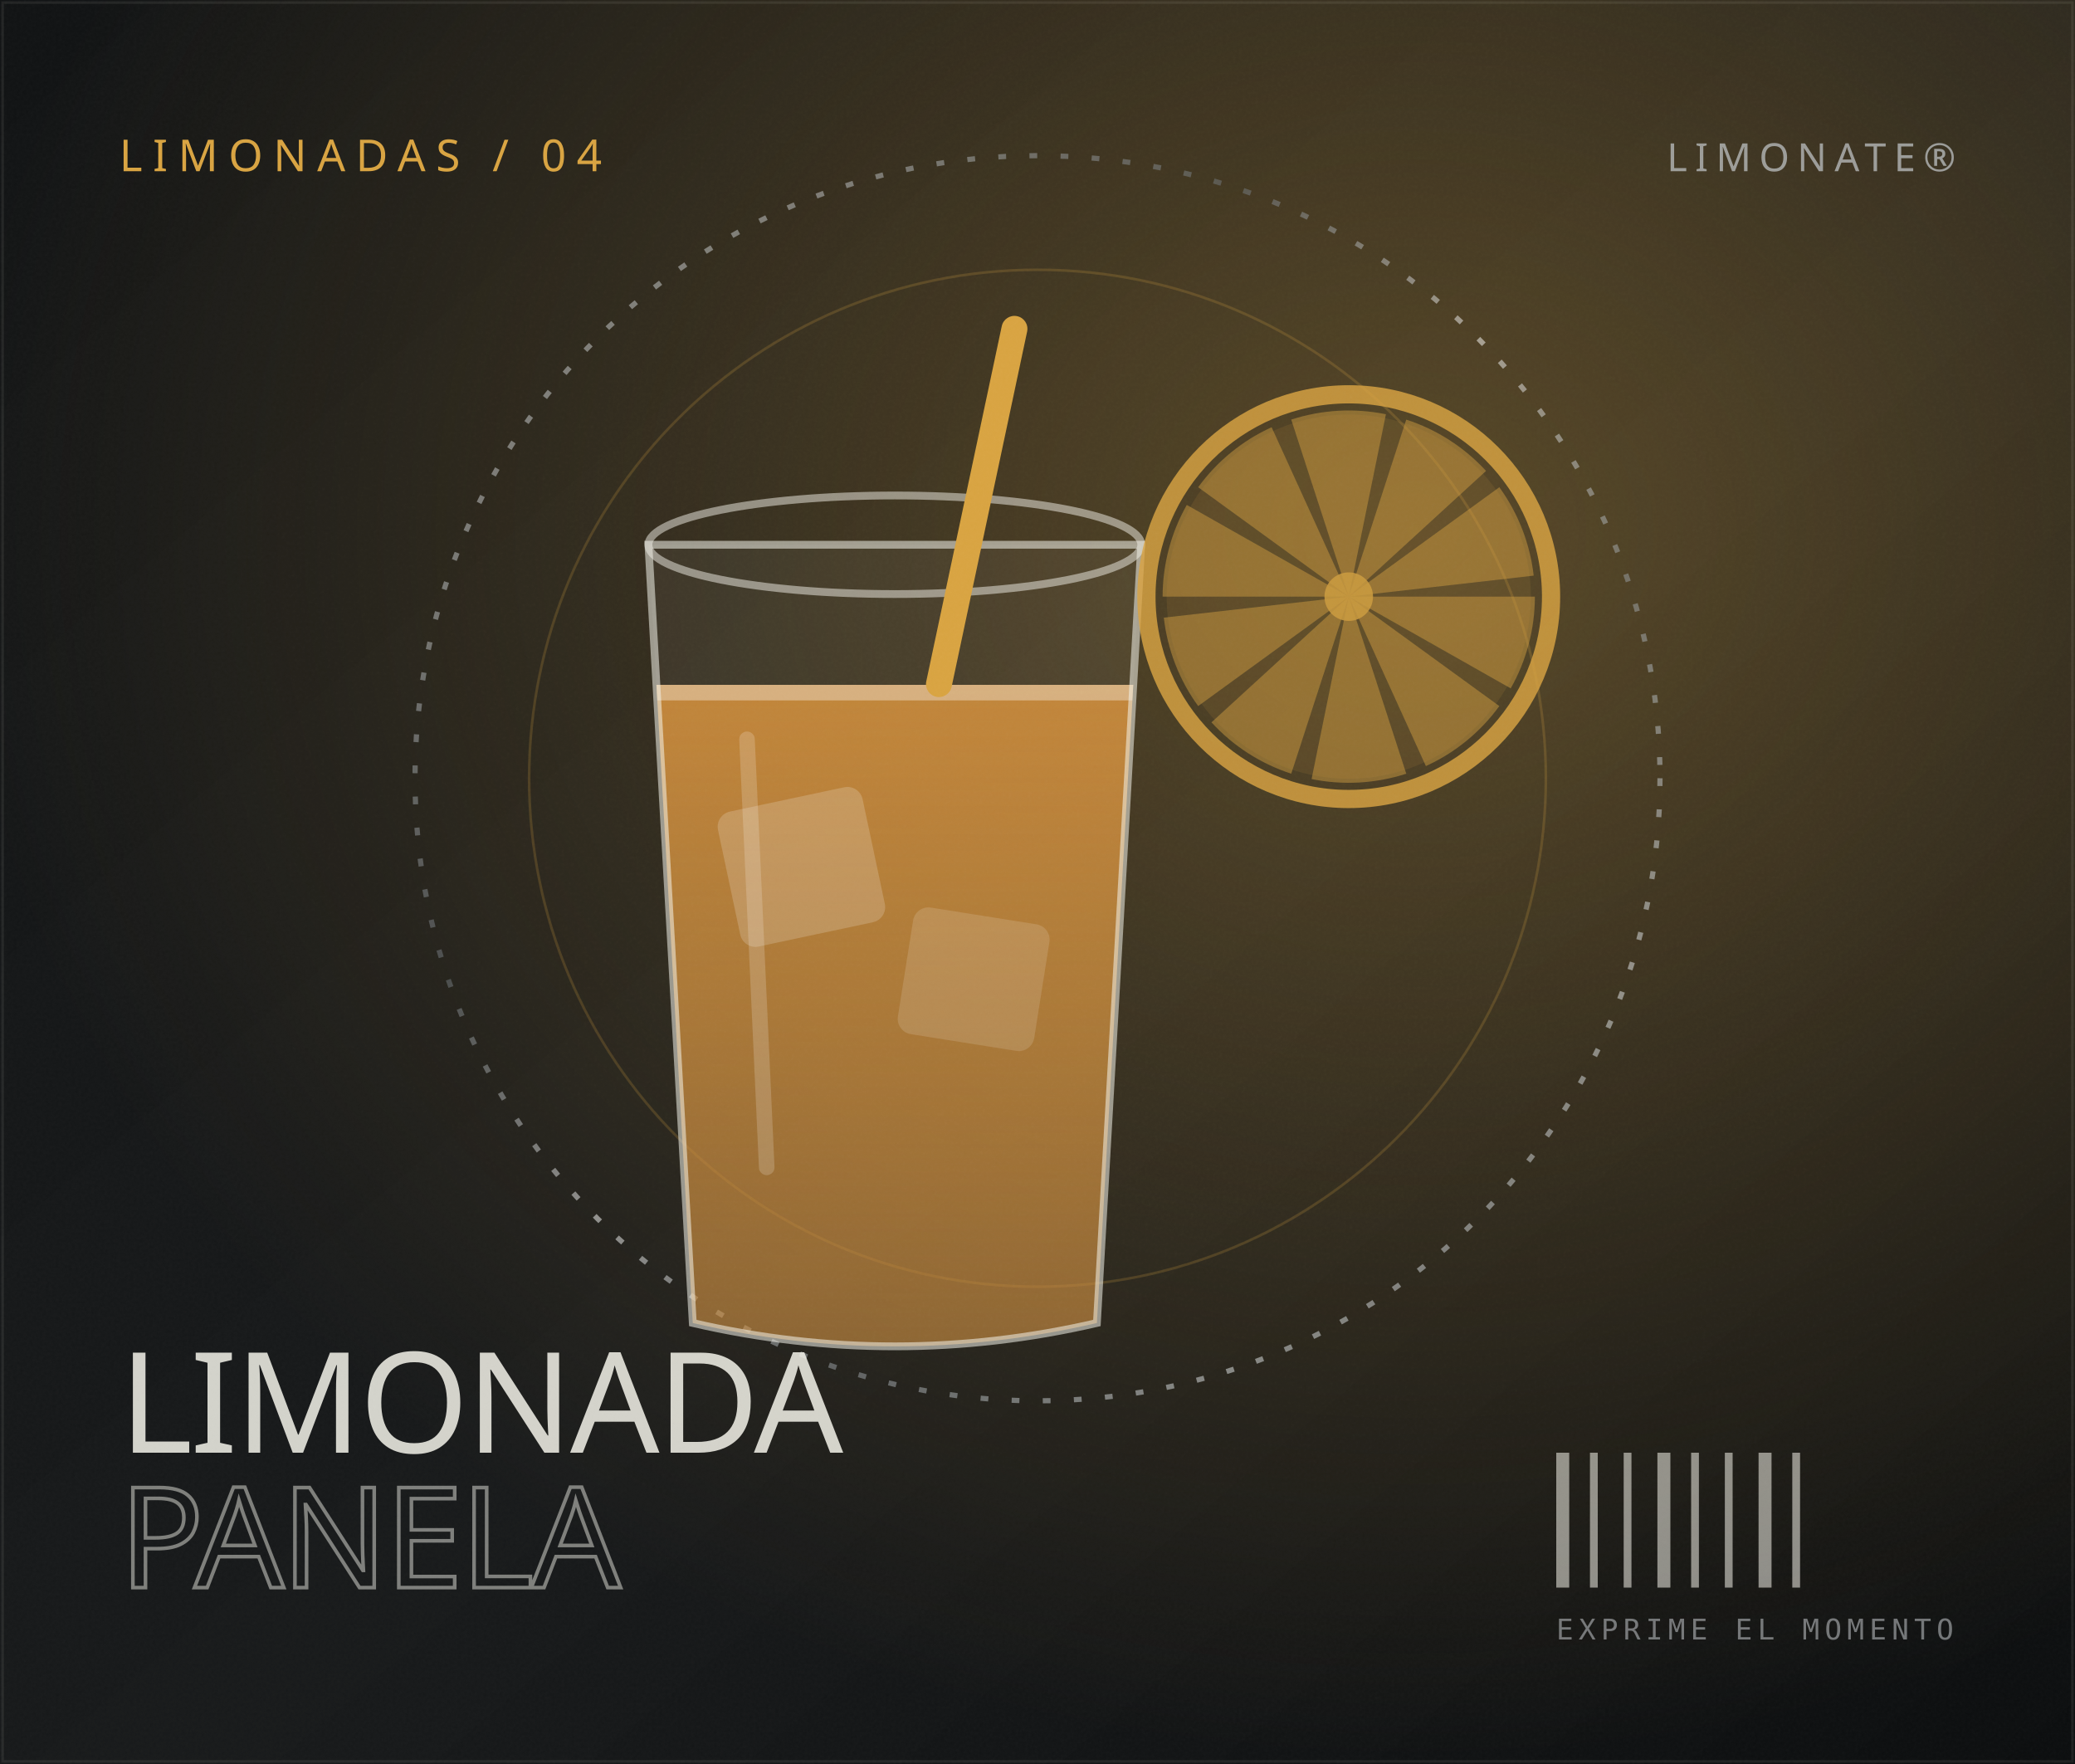
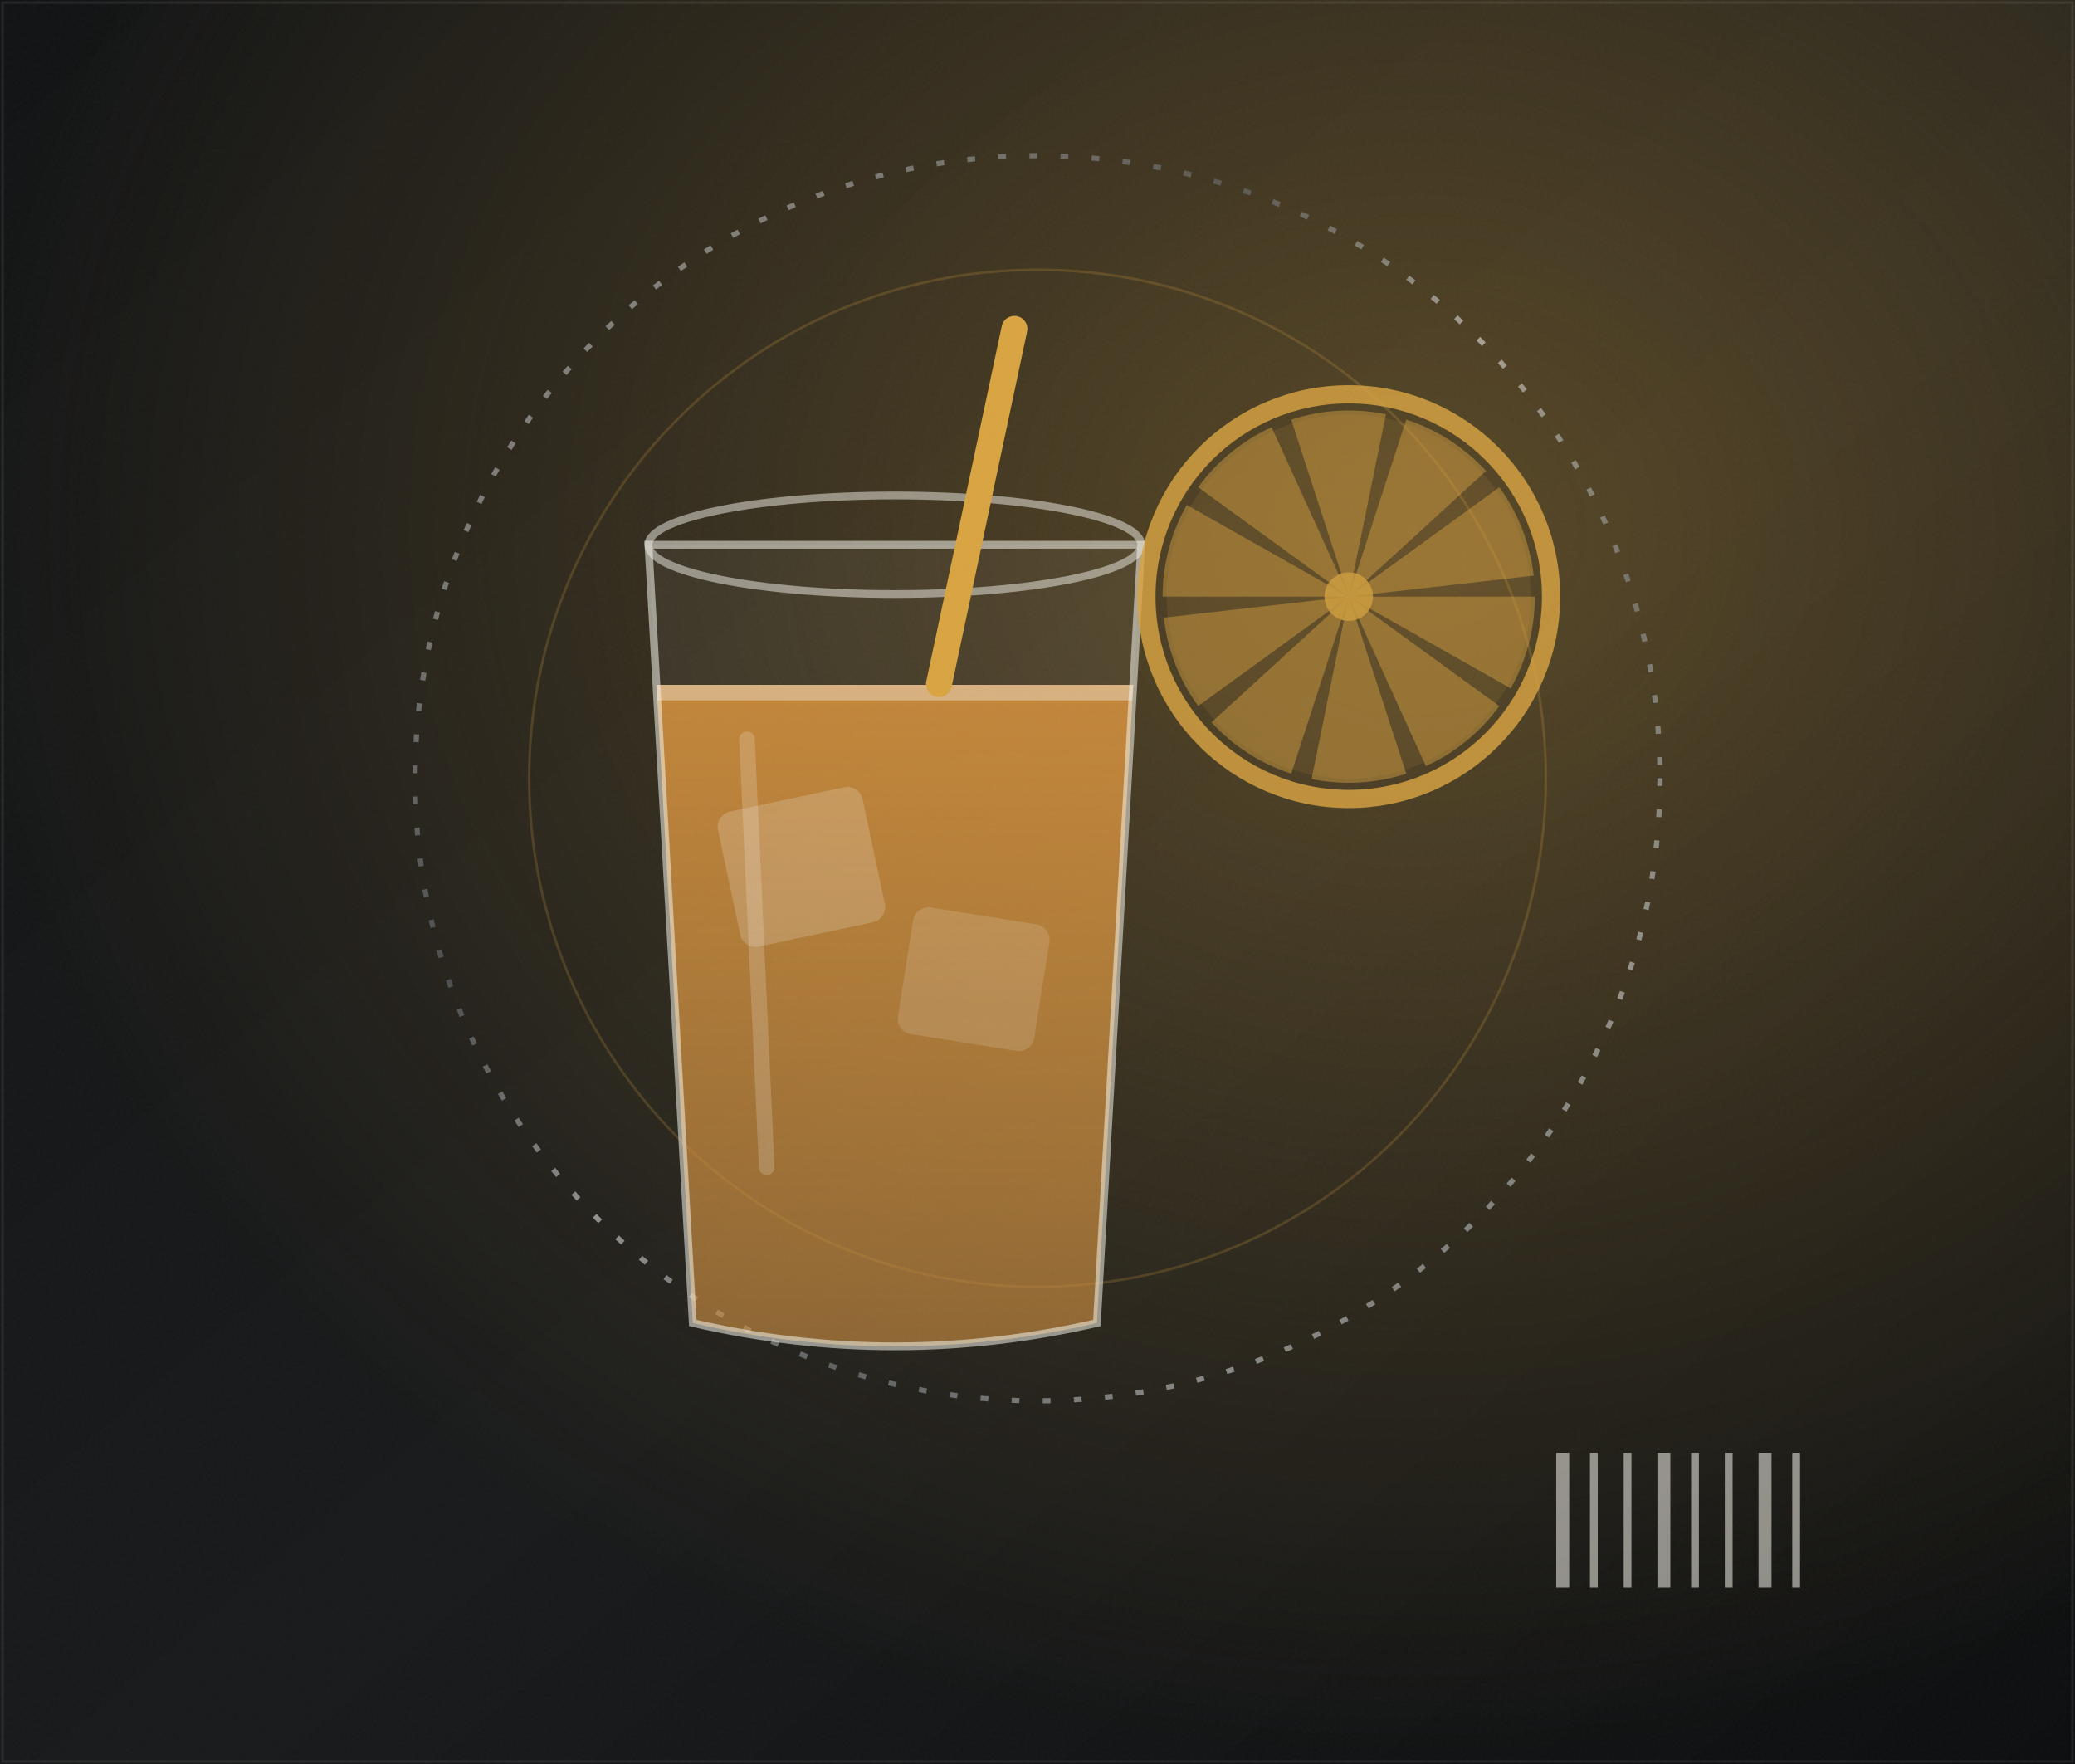
<svg xmlns="http://www.w3.org/2000/svg" viewBox="0 0 800 680" width="800" height="680" role="img" aria-label="LIMONADA PANELA">
  <defs>
    <linearGradient id="chrome" x1="0" y1="0" x2="1" y2="1">
      <stop offset="0" stop-color="#ffffff" />
      <stop offset="0.18" stop-color="#C5C9CC" />
      <stop offset="0.34" stop-color="#6F767C" />
      <stop offset="0.5" stop-color="#FFFFFF" />
      <stop offset="0.66" stop-color="#9AA1A7" />
      <stop offset="0.82" stop-color="#E9EEF1" />
      <stop offset="1" stop-color="#7D848A" />
    </linearGradient>
    <filter id="grain">
      <feTurbulence type="fractalNoise" baseFrequency="0.8" numOctaves="3" result="n" />
      <feColorMatrix in="n" type="saturate" values="0" />
      <feComponentTransfer>
        <feFuncA type="linear" slope="0.06" />
      </feComponentTransfer>
    </filter>
    <radialGradient id="glow" cx="0.68" cy="0.3" r="0.7">
      <stop offset="0" stop-color="#D9A441" stop-opacity="0.34" />
      <stop offset="1" stop-color="#D9A441" stop-opacity="0" />
    </radialGradient>
    <linearGradient id="bg" x1="0" y1="0" x2="1" y2="1">
      <stop offset="0" stop-color="#101213" />
      <stop offset="0.55" stop-color="#17191A" />
      <stop offset="1" stop-color="#0B0D0E" />
    </linearGradient>
  </defs>
  <rect width="800" height="680" fill="url(#bg)" />
  <rect width="800" height="680" fill="url(#glow)" />
  <g opacity="0.5">
    <circle cx="400" cy="300" r="240" fill="none" stroke="url(#chrome)" stroke-width="2" stroke-dasharray="3 9" />
    <circle cx="400" cy="300" r="196" fill="none" stroke="#D9A441" stroke-width="1" opacity="0.4" />
  </g>
-   <text x="46" y="66" fill="#D9A441" font-family="'Archivo Black','Arial Black',Impact,sans-serif" font-size="17" letter-spacing="4">LIMONADAS / 04</text>
-   <text x="754" y="66" text-anchor="end" fill="#C5C9CC" font-family="'Archivo Black','Arial Black',Impact,sans-serif" font-size="15" letter-spacing="3" opacity="0.7">LIMONATE®</text>
  <g>
    <defs>
      <clipPath id="clip-250-210">
        <path d="M250 210 L267.1 510 Q345 528 422.9 510 L440 210 Z" />
      </clipPath>
      <linearGradient id="liq-clip-250-210" x1="0" y1="0" x2="0" y2="1">
        <stop offset="0" stop-color="#C98A3B" stop-opacity="0.95" />
        <stop offset="1" stop-color="#C98A3B" stop-opacity="0.55" />
      </linearGradient>
    </defs>
    <path d="M250 210 L267.1 510 Q345 528 422.9 510 L440 210 Z" fill="#ffffff" opacity="0.05" />
    <g clip-path="url(#clip-250-210)">
      <rect x="250" y="264" width="190" height="300" fill="url(#liq-clip-250-210)" />
      <rect x="280.4" y="300" width="57" height="53.2" rx="6" fill="#ffffff" opacity="0.18" transform="rotate(-12 345 330)" />
      <rect x="348.8" y="348" width="53.2" height="49.4" rx="6" fill="#ffffff" opacity="0.14" transform="rotate(9 345 375)" />
      <rect x="250" y="264" width="190" height="6" fill="#ffffff" opacity="0.35" />
    </g>
    <path d="M250 210 L267.1 510 Q345 528 422.9 510 L440 210 Z" fill="none" stroke="#F4F3EA" stroke-opacity="0.55" stroke-width="3" />
    <ellipse cx="345" cy="210" rx="95" ry="19" fill="none" stroke="#F4F3EA" stroke-opacity="0.5" stroke-width="3" />
    <rect x="367.8" y="114" width="10" height="150" rx="5" fill="#D9A441" transform="rotate(12 345 210)" />
    <path d="M288 285 L295.6 450" stroke="#ffffff" stroke-opacity="0.18" stroke-width="6" stroke-linecap="round" />
  </g>
  <g opacity="0.9">
    <circle cx="520" cy="230" r="78" fill="none" stroke="#D9A441" stroke-width="7.02" opacity="0.9" />
    <circle cx="520" cy="230" r="70.2" fill="#D9A441" opacity="0.12" />
    <path d="M520 230 L591.76 230 A71.76 71.76 0 0 1 582.444 265.358 Z" fill="#D9A441" opacity="0.5" />
    <path d="M520 230 L578.055 272.179 A71.76 71.76 0 0 1 549.736 295.309 Z" fill="#D9A441" opacity="0.5" />
    <path d="M520 230 L542.175 298.248 A71.76 71.76 0 0 1 505.669 300.314 Z" fill="#D9A441" opacity="0.5" />
    <path d="M520 230 L497.825 298.248 A71.76 71.76 0 0 1 467.076 278.462 Z" fill="#D9A441" opacity="0.5" />
    <path d="M520 230 L461.945 272.179 A71.76 71.76 0 0 1 448.698 238.099 Z" fill="#D9A441" opacity="0.5" />
    <path d="M520 230 L448.24 230 A71.76 71.76 0 0 1 457.556 194.642 Z" fill="#D9A441" opacity="0.5" />
    <path d="M520 230 L461.945 187.821 A71.76 71.76 0 0 1 490.264 164.691 Z" fill="#D9A441" opacity="0.5" />
    <path d="M520 230 L497.825 161.752 A71.76 71.76 0 0 1 534.331 159.686 Z" fill="#D9A441" opacity="0.5" />
    <path d="M520 230 L542.175 161.752 A71.76 71.76 0 0 1 572.924 181.538 Z" fill="#D9A441" opacity="0.5" />
    <path d="M520 230 L578.055 187.821 A71.76 71.76 0 0 1 591.302 221.901 Z" fill="#D9A441" opacity="0.5" />
    <circle cx="520" cy="230" r="9.36" fill="#D9A441" opacity="0.85" />
  </g>
  <g opacity="0.85">
-     <text x="46" y="560" fill="#F4F3EA" font-family="'Archivo Black','Arial Black',Impact,sans-serif" font-size="54" letter-spacing="-1">LIMONADA</text>
-     <text x="46" y="612" fill="none" stroke="#F4F3EA" stroke-opacity="0.55" stroke-width="1.4" font-family="'Archivo Black','Arial Black',Impact,sans-serif" font-size="54" letter-spacing="-1">PANELA</text>
-   </g>
+     </g>
  <g transform="translate(600 560)" opacity="0.55">
    <rect x="0" y="0" width="5" height="52" fill="#F4F3EA" />
    <rect x="13" y="0" width="3" height="52" fill="#F4F3EA" />
    <rect x="26" y="0" width="3" height="52" fill="#F4F3EA" />
    <rect x="39" y="0" width="5" height="52" fill="#F4F3EA" />
    <rect x="52" y="0" width="3" height="52" fill="#F4F3EA" />
    <rect x="65" y="0" width="3" height="52" fill="#F4F3EA" />
    <rect x="78" y="0" width="5" height="52" fill="#F4F3EA" />
    <rect x="91" y="0" width="3" height="52" fill="#F4F3EA" />
-     <text x="0" y="72" fill="#C5C9CC" font-family="monospace" font-size="11" letter-spacing="2">EXPRIME EL MOMENTO</text>
  </g>
  <rect width="800" height="680" filter="url(#grain)" opacity="0.5" />
  <rect x="1" y="1" width="798" height="678" fill="none" stroke="#F4F3EA" stroke-opacity="0.08" />
</svg>
